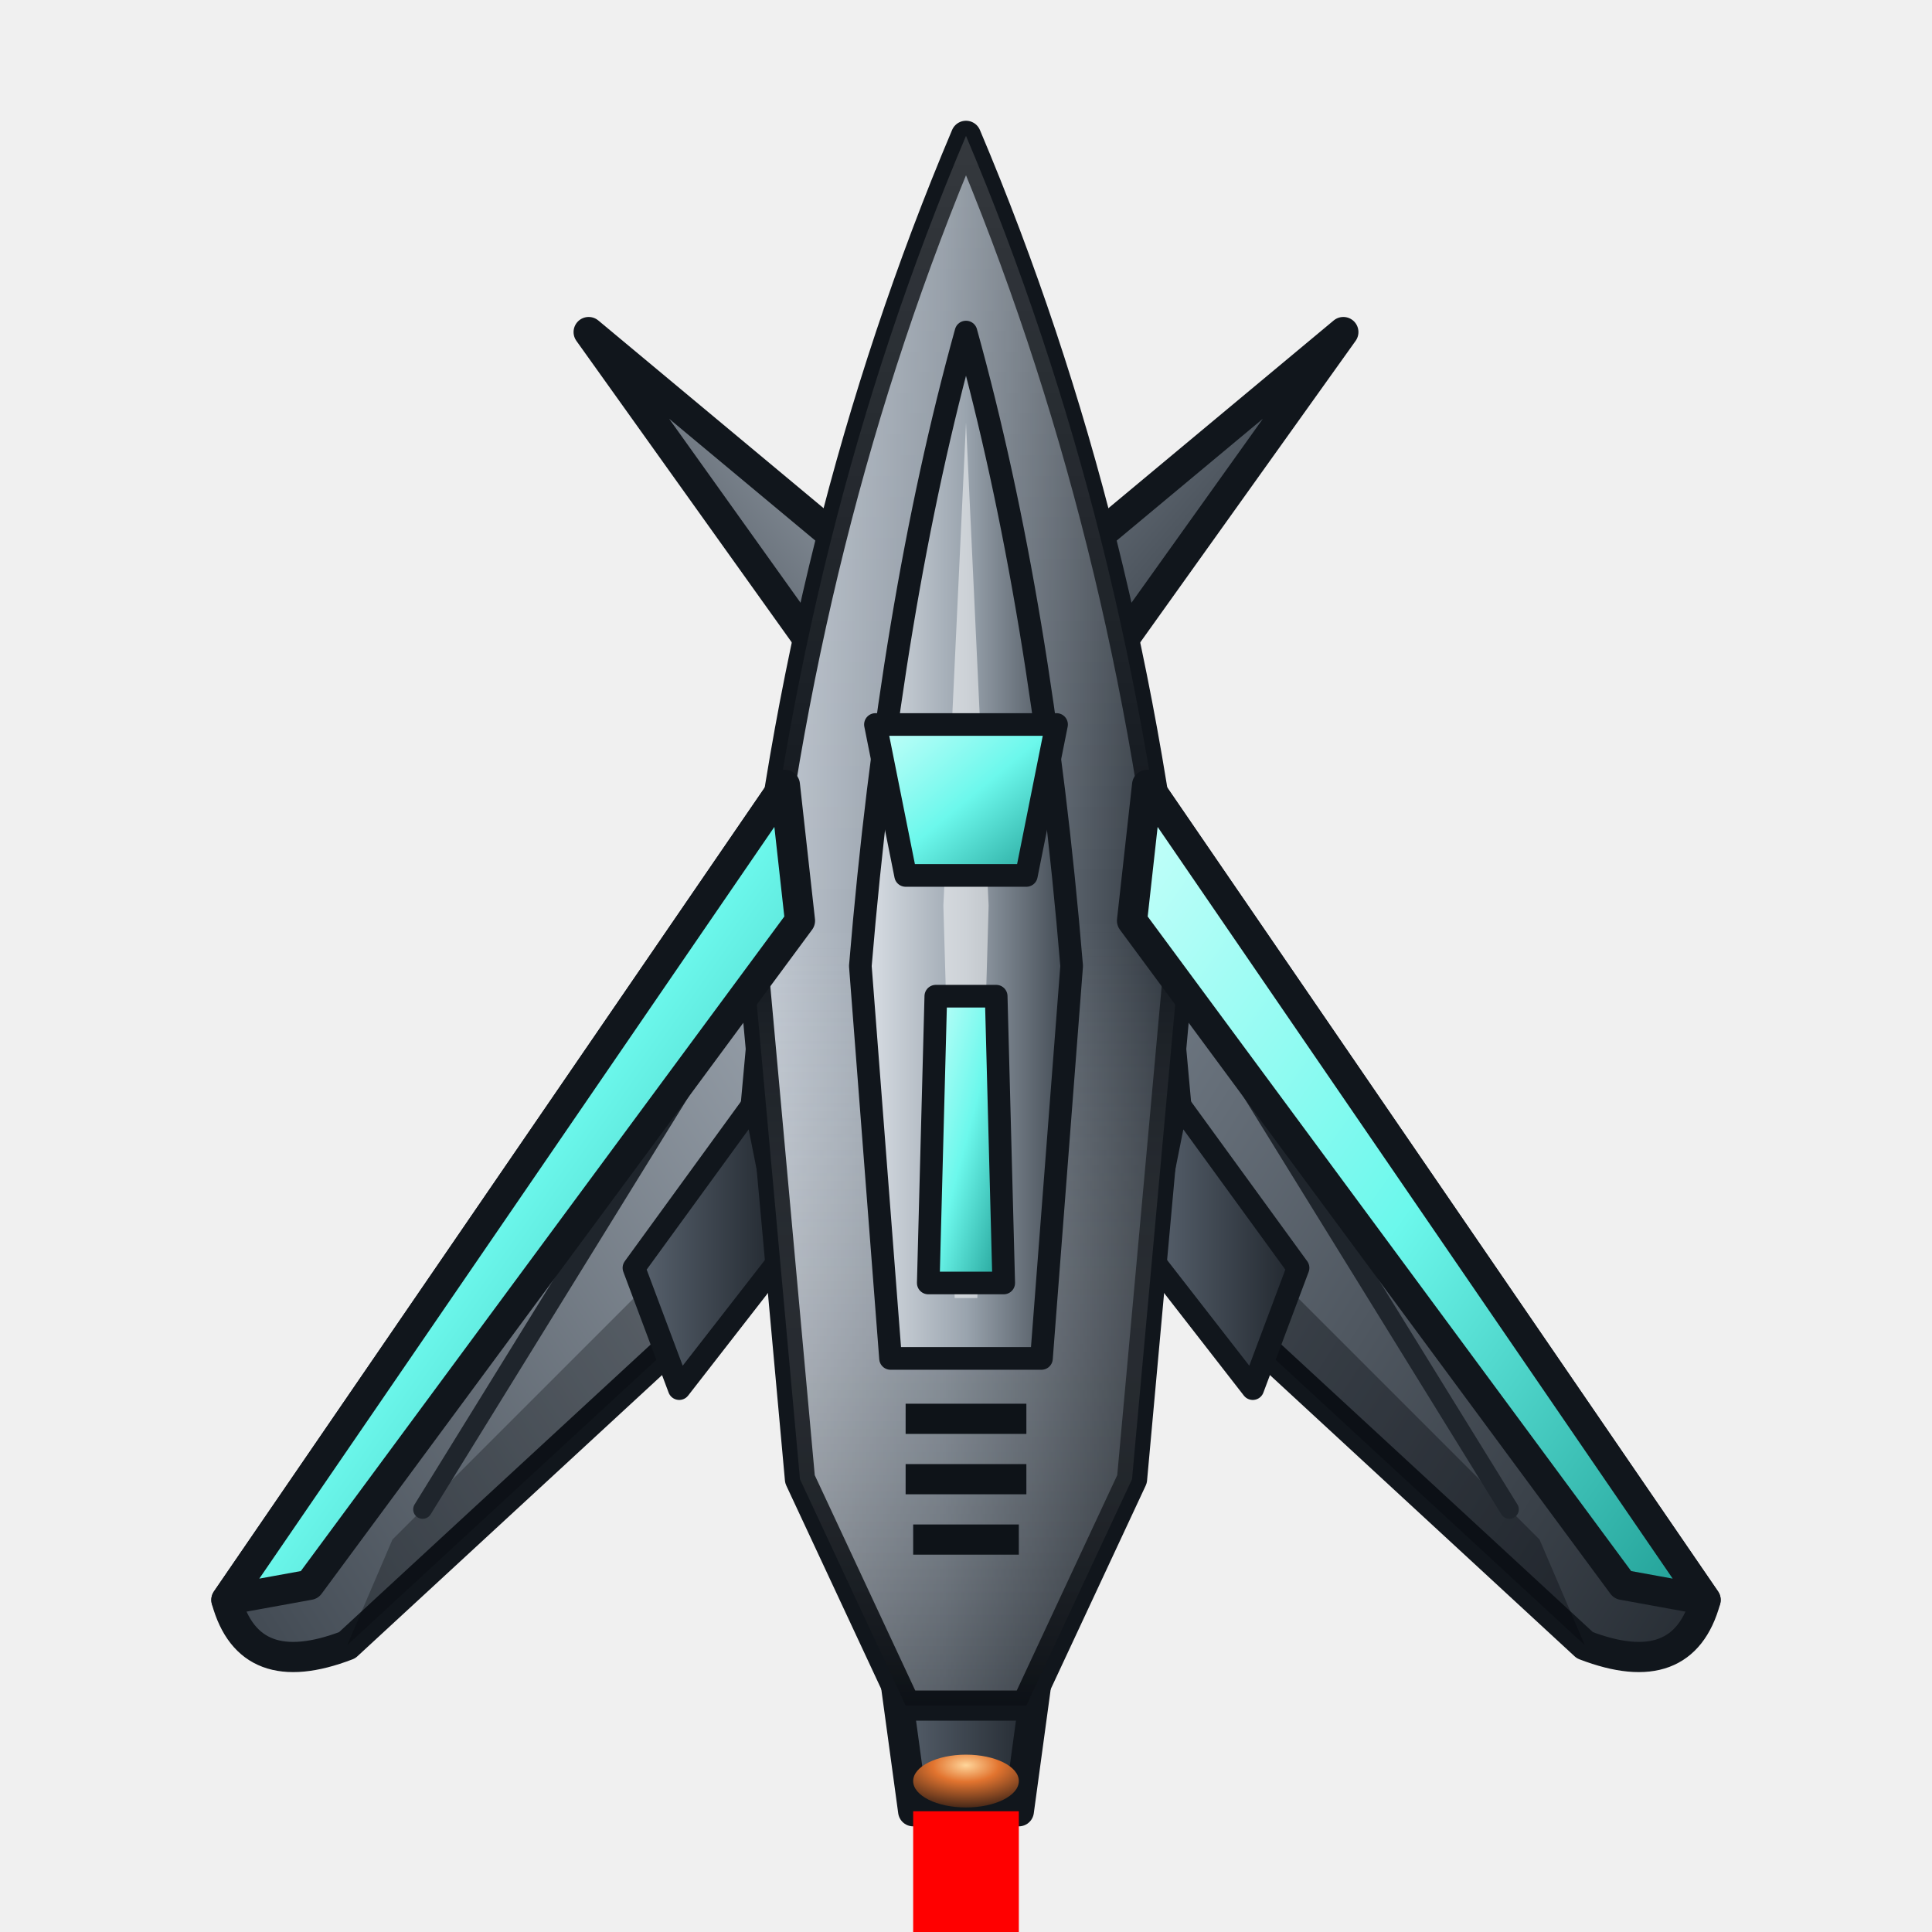
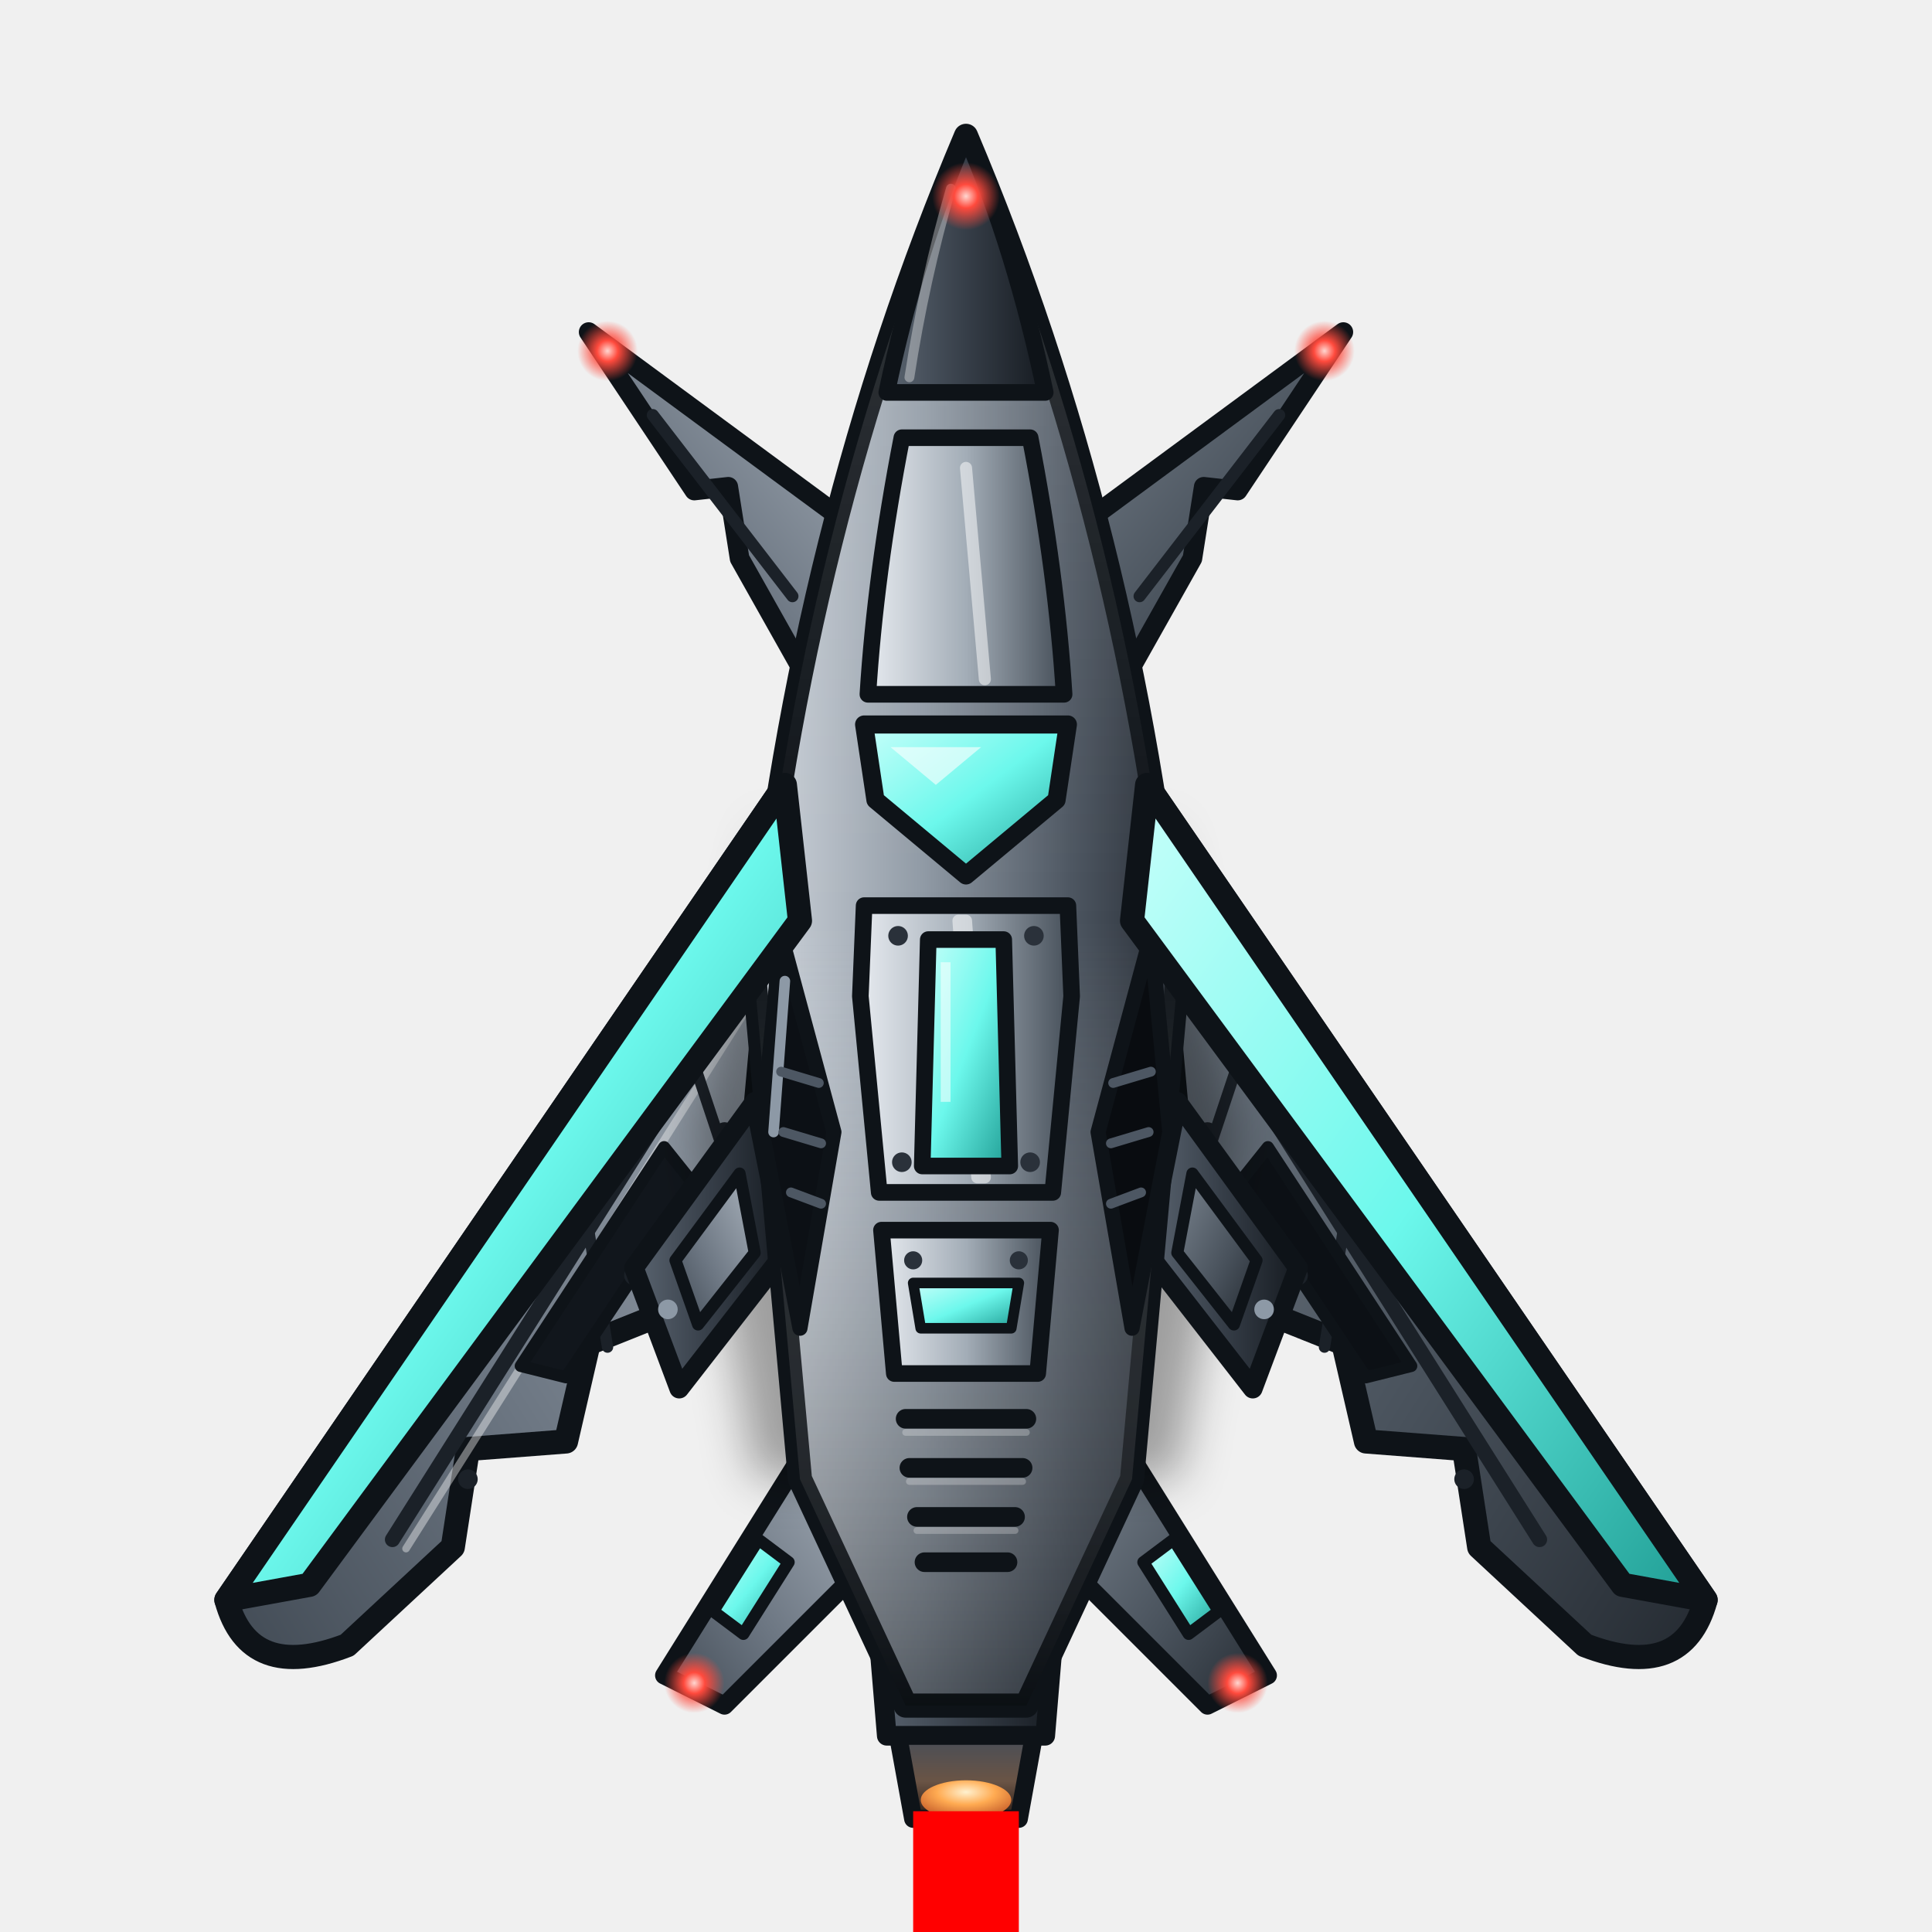
<svg xmlns="http://www.w3.org/2000/svg" viewBox="0 0 256 256">
  <defs>
    <linearGradient id="body" x1="0" y1="0" x2="1" y2="0">
-       <stop offset="0" stop-color="#c3cad3" />
-       <stop offset="0.45" stop-color="#8a949f" />
-       <stop offset="1" stop-color="#2c333b" />
+       <stop offset="0" stop-color="#cfd5dc" />
+       <stop offset="0.4" stop-color="#8f99a4" />
+       <stop offset="0.75" stop-color="#4c5560" />
+       <stop offset="1" stop-color="#262c34" />
    </linearGradient>
    <linearGradient id="plate" x1="0" y1="0" x2="1" y2="0">
-       <stop offset="0" stop-color="#dde2e8" />
-       <stop offset="0.5" stop-color="#9aa4ae" />
-       <stop offset="1" stop-color="#3d454e" />
+       <stop offset="0" stop-color="#e6eaef" />
+       <stop offset="0.5" stop-color="#a3adb7" />
+       <stop offset="1" stop-color="#454e58" />
    </linearGradient>
    <linearGradient id="shadeV" x1="0" y1="0" x2="0" y2="1">
-       <stop offset="0" stop-color="#ffffff" stop-opacity="0.15" />
+       <stop offset="0" stop-color="#ffffff" stop-opacity="0.16" />
      <stop offset="0.5" stop-color="#ffffff" stop-opacity="0" />
-       <stop offset="1" stop-color="#05080c" stop-opacity="0.4" />
+       <stop offset="1" stop-color="#05080c" stop-opacity="0.45" />
    </linearGradient>
    <linearGradient id="bladeL" x1="1" y1="0" x2="0" y2="1">
-       <stop offset="0" stop-color="#a3acb6" />
-       <stop offset="1" stop-color="#3f4750" />
+       <stop offset="0" stop-color="#aab3bd" />
+       <stop offset="0.6" stop-color="#6c7682" />
+       <stop offset="1" stop-color="#414a54" />
    </linearGradient>
    <linearGradient id="bladeR" x1="0" y1="0" x2="1" y2="1">
-       <stop offset="0" stop-color="#79838e" />
-       <stop offset="1" stop-color="#262c33" />
+       <stop offset="0" stop-color="#7a848f" />
+       <stop offset="0.6" stop-color="#48515b" />
+       <stop offset="1" stop-color="#242a31" />
    </linearGradient>
    <linearGradient id="dark" x1="0" y1="0" x2="1" y2="0">
      <stop offset="0" stop-color="#5a6470" />
-       <stop offset="1" stop-color="#20262d" />
+       <stop offset="0.5" stop-color="#363e48" />
+       <stop offset="1" stop-color="#161b21" />
    </linearGradient>
-     <radialGradient id="nozzle" cx="0.5" cy="0.2" r="0.9">
-       <stop offset="0" stop-color="#ffd59a" />
-       <stop offset="0.35" stop-color="#e2742f" />
+     <linearGradient id="bell" x1="0" y1="0" x2="0" y2="1">
+       <stop offset="0" stop-color="#474e58" />
+       <stop offset="0.55" stop-color="#6a5445" />
      <stop offset="1" stop-color="#2a1a14" />
+     </linearGradient>
+     <radialGradient id="nozzle" cx="0.5" cy="0.3" r="0.8">
+       <stop offset="0" stop-color="#fff1cf" />
+       <stop offset="0.4" stop-color="#ffab52" />
+       <stop offset="1" stop-color="#b3431c" />
    </radialGradient>
    <linearGradient id="accent-fill" x1="0" y1="0" x2="1" y2="1">
      <stop id="accent-light" offset="0" stop-color="#c8fffa" />
      <stop id="accent-base" offset="0.5" stop-color="#6cf8ec" />
      <stop id="accent-dark" offset="1" stop-color="#1f9c93" />
    </linearGradient>
+     <radialGradient id="lamp-red" cx="0.5" cy="0.5" r="0.5">
+       <stop offset="0" stop-color="#ffd6d0" />
+       <stop offset="0.35" stop-color="#ff4a3d" />
+       <stop offset="1" stop-color="#ff4a3d" stop-opacity="0" />
+     </radialGradient>
+     <filter id="soft" x="-30%" y="-30%" width="160%" height="160%">
+       <feGaussianBlur stdDeviation="3" />
+     </filter>
  </defs>
-   <g id="hull" stroke="#11161c" stroke-width="4" stroke-linejoin="round" stroke-linecap="round">
-     <path d="M104 104 L30 212 Q33 223 46 218 L98 170 Z" fill="url(#bladeL)" />
-     <path d="M152 104 L226 212 Q223 223 210 218 L158 170 Z" fill="url(#bladeR)" />
-     <path d="M46 218 L98 170 L98 158 L52 204 Z" fill="#05080c" fill-opacity="0.3" stroke="none" />
-     <path d="M210 218 L158 170 L158 158 L204 204 Z" fill="#05080c" fill-opacity="0.35" stroke="none" />
-     <path d="M98 132 L56 200 M158 132 L200 200" fill="none" stroke="#1f252c" stroke-width="2.5" />
-     <path d="M118 218 L138 218 L135 240 L121 240 Z" fill="url(#dark)" />
-     <ellipse cx="128" cy="236" rx="7" ry="3.5" fill="url(#nozzle)" stroke="none" />
-     <path d="M108 86 L78 44 L114 74 Z" fill="url(#bladeL)" />
-     <path d="M148 86 L178 44 L142 74 Z" fill="url(#bladeR)" />
-     <path d="M84 168 L100 146 L104 166 L90 184 Z" fill="url(#dark)" stroke-width="3" />
-     <path d="M172 168 L156 146 L152 166 L166 184 Z" fill="url(#dark)" stroke-width="3" />
+   <g id="hull" stroke="#0e1318" stroke-width="3.2" stroke-linejoin="round" stroke-linecap="round">
+     <path d="M108 190 L88 222 L96 226 L114 208 Z" fill="url(#bladeL)" stroke-width="2.4" />
+     <path d="M148 190 L168 222 L160 226 L142 208 Z" fill="url(#bladeR)" stroke-width="2.4" />
+     <path d="M104 104 L30 212 Q33 223 46 218 L60 205 L62 192 L75 191 L78 178 L98 170 Z" fill="url(#bladeL)" />
+     <path d="M152 104 L226 212 Q223 223 210 218 L196 205 L194 192 L181 191 L178 178 L158 170 Z" fill="url(#bladeR)" />
+     <path d="M100 128 L52 204 M156 128 L204 204" fill="none" stroke="#1b2128" stroke-width="2" />
+     <path d="M101.800 129.200 L53.800 205.200" fill="none" stroke="#ffffff" stroke-opacity="0.4" stroke-width="1" />
+     <path d="M92 141 L99 162 M78 163 L80.500 178.500 M164 141 L157 162 M178 163 L175.500 178.500" fill="none" stroke="#1b2128" stroke-width="1.5" />
+     <path d="M88 152 L69 181 L75 182.500 L92 157 Z" fill="#11161c" stroke-width="1.6" />
+     <path d="M168 152 L187 181 L181 182.500 L164 157 Z" fill="#0c1015" stroke-width="1.6" />
+     <g fill="#1b2128" stroke="none">
+       <circle cx="96" cy="150" r="1.3" />
+       <circle cx="84" cy="169" r="1.3" />
+       <circle cx="62" cy="196" r="1.3" />
+       <circle cx="160" cy="150" r="1.3" />
+       <circle cx="172" cy="169" r="1.3" />
+       <circle cx="194" cy="196" r="1.3" />
+     </g>
+     <path d="M102 108 L92 150 L100 196 L112 196 Z M154 108 L164 150 L156 196 L144 196 Z" fill="#05080c" fill-opacity="0.34" stroke="none" filter="url(#soft)" />
+     <path d="M116 72 L78 44 L92 65 L96.5 64.5 L98 74 L107 90 Z" fill="url(#bladeL)" stroke-width="2.6" />
+     <path d="M140 72 L178 44 L164 65 L159.5 64.5 L158 74 L149 90 Z" fill="url(#bladeR)" stroke-width="2.6" />
+     <path d="M105 79 L86.5 55 M151 79 L169.5 55" fill="none" stroke="#1b2128" stroke-width="1.6" />
+     <path d="M84 168 L100 146 L104 166 L90 184 Z" fill="url(#dark)" stroke-width="2.6" />
+     <path d="M172 168 L156 146 L152 166 L166 184 Z" fill="url(#dark)" stroke-width="2.6" />
+     <path d="M89.5 167 L98 155.5 L100 166 L92.5 175.5 Z" fill="url(#bladeL)" stroke-width="1.6" />
+     <path d="M166.5 167 L158 155.5 L156 166 L163.5 175.5 Z" fill="url(#bladeR)" stroke-width="1.6" />
+     <g fill="#8d99a6" stroke="none">
+       <circle cx="88.5" cy="173.5" r="1.3" />
+       <circle cx="167.5" cy="173.5" r="1.3" />
+     </g>
+     <path d="M116 212 L140 212 L138.500 230 L117.500 230 Z" fill="url(#dark)" stroke-width="2.6" />
+     <path d="M116.500 218 L139.500 218 M117 224 L139 224" fill="none" stroke="#0e1318" stroke-width="1.6" />
+     <path d="M119 230 L137 230 L135 241 L121 241 Z" fill="url(#bell)" stroke-width="2.4" />
+     <ellipse cx="128" cy="238.500" rx="6" ry="2.600" fill="url(#nozzle)" stroke="none" />
    <path d="M128 18 Q150 70 156 130 L150 196 L136 226 L120 226 L106 196 L100 130 Q106 70 128 18 Z" fill="url(#body)" />
    <path d="M128 18 Q150 70 156 130 L150 196 L136 226 L120 226 L106 196 L100 130 Q106 70 128 18 Z" fill="url(#shadeV)" stroke="none" />
-     <path d="M128 44 Q138 80 142 128 L138 180 L118 180 L114 128 Q118 80 128 44 Z" fill="url(#plate)" stroke-width="3" />
-     <path d="M128 56 L131 120 L129.5 172 L126.5 172 L125 120 Z" fill="#ffffff" fill-opacity="0.5" stroke="none" />
-     <rect x="120" y="186" width="16" height="4" fill="#0e1318" stroke="none" />
-     <rect x="120" y="194" width="16" height="4" fill="#0e1318" stroke="none" />
-     <rect x="121" y="202" width="14" height="4" fill="#0e1318" stroke="none" />
+     <path d="M128 18 Q134.500 33 138.500 52 L117.500 52 Q121.500 33 128 18 Z" fill="url(#dark)" stroke-width="2.2" />
+     <path d="M126 25 Q122.500 37 120.500 50" fill="none" stroke="#ffffff" stroke-opacity="0.35" stroke-width="1.3" />
+     <path d="M119.500 58 L136.500 58 Q140 76 141 92 L115 92 Q116 76 119.500 58 Z" fill="url(#plate)" stroke-width="2.2" />
+     <path d="M114.500 120 L141.500 120 L142 132 L139.500 158 L116.500 158 L114 132 Z" fill="url(#plate)" stroke-width="2.2" />
+     <path d="M116.800 163 L139.200 163 L137.500 182 L118.500 182 Z" fill="url(#plate)" stroke-width="2.2" />
+     <path d="M128 62 L130.500 90 M128 122 L130.500 156 L129.500 156 L127 122 Z" fill="none" stroke="#ffffff" stroke-opacity="0.5" stroke-width="1.6" />
+     <g fill="#2a313a" stroke="none">
+       <circle cx="119" cy="124" r="1.3" />
+       <circle cx="137" cy="124" r="1.3" />
+       <circle cx="119.500" cy="154" r="1.3" />
+       <circle cx="136.500" cy="154" r="1.3" />
+       <circle cx="121" cy="167" r="1.2" />
+       <circle cx="135" cy="167" r="1.2" />
+     </g>
+     <path d="M103.500 124 L101 150 L106 176 L110.500 150 Z" fill="#0c1015" stroke-width="2" />
+     <path d="M152.500 124 L155 150 L150 176 L145.500 150 Z" fill="#090c10" stroke-width="2" />
+     <path d="M104 130 L102.500 150" fill="none" stroke="#8d99a6" stroke-width="1.4" />
+     <path d="M103.500 142 L108.500 143.500 M103.800 150 L108.800 151.500 M104.800 158 L108.800 159.500 M152.500 142 L147.500 143.500 M152.200 150 L147.200 151.500 M151.200 158 L147.200 159.500" fill="none" stroke="#4d5763" stroke-width="1.3" />
+     <path d="M120 188 L136 188 M120.500 194.500 L135.500 194.500 M121.500 201 L134.500 201 M122.500 207 L133.500 207" fill="none" stroke="#0e1318" stroke-width="2.6" />
+     <path d="M120 189.800 L136 189.800 M120.500 196.300 L135.500 196.300 M121.500 202.800 L134.500 202.800" fill="none" stroke="#ffffff" stroke-opacity="0.25" stroke-width="0.9" />
  </g>
-   <g id="accent" stroke="#11161c" stroke-width="4" stroke-linejoin="round">
+   <g id="accent" stroke="#0e1318" stroke-width="3.2" stroke-linejoin="round">
    <path d="M104 104 L30 212 L41 210 L106 122 Z" fill="url(#accent-fill)" />
    <path d="M152 104 L226 212 L215 210 L150 122 Z" fill="url(#accent-fill)" />
-     <path d="M116 96 L140 96 L136 116 L120 116 Z" fill="url(#accent-fill)" stroke-width="3" />
-     <path d="M124 132 L132 132 L133 170 L123 170 Z" fill="url(#accent-fill)" stroke-width="3" />
+     <path d="M114.500 96 L141.500 96 L140 106 L128 116 L116 106 Z" fill="url(#accent-fill)" stroke-width="2.4" />
+     <path d="M118 99 L130 99 L124 104 Z" fill="#ffffff" fill-opacity="0.6" stroke="none" />
+     <path d="M100.500 204 L94.500 213.500 L98.500 216.500 L104.500 207 Z" fill="url(#accent-fill)" stroke-width="1.6" />
+     <path d="M155.500 204 L161.500 213.500 L157.500 216.500 L151.500 207 Z" fill="url(#accent-fill)" stroke-width="1.6" />
+     <path d="M121 170 L135 170 L134 176 L122 176 Z" fill="url(#accent-fill)" stroke-width="1.4" />
+     <path d="M123 124.5 L133 124.5 L133.8 154.5 L122.2 154.5 Z" fill="url(#accent-fill)" stroke-width="2.2" />
+     <path d="M125.3 127.5 L125.3 146" fill="none" stroke="#ffffff" stroke-opacity="0.55" stroke-width="1.3" />
+   </g>
+   <g id="lamps">
+     <circle cx="128" cy="26" r="4.500" fill="url(#lamp-red)" />
+     <circle cx="92" cy="223" r="4" fill="url(#lamp-red)" />
+     <circle cx="164" cy="223" r="4" fill="url(#lamp-red)" />
+     <circle cx="80.5" cy="46.5" r="4" fill="url(#lamp-red)" />
+     <circle cx="175.5" cy="46.5" r="4" fill="url(#lamp-red)" />
  </g>
  <g id="anchors">
    <line id="flame-main-1" x1="128" y1="240" x2="128" y2="272" stroke="#ff0000" stroke-width="14" />
  </g>
</svg>
